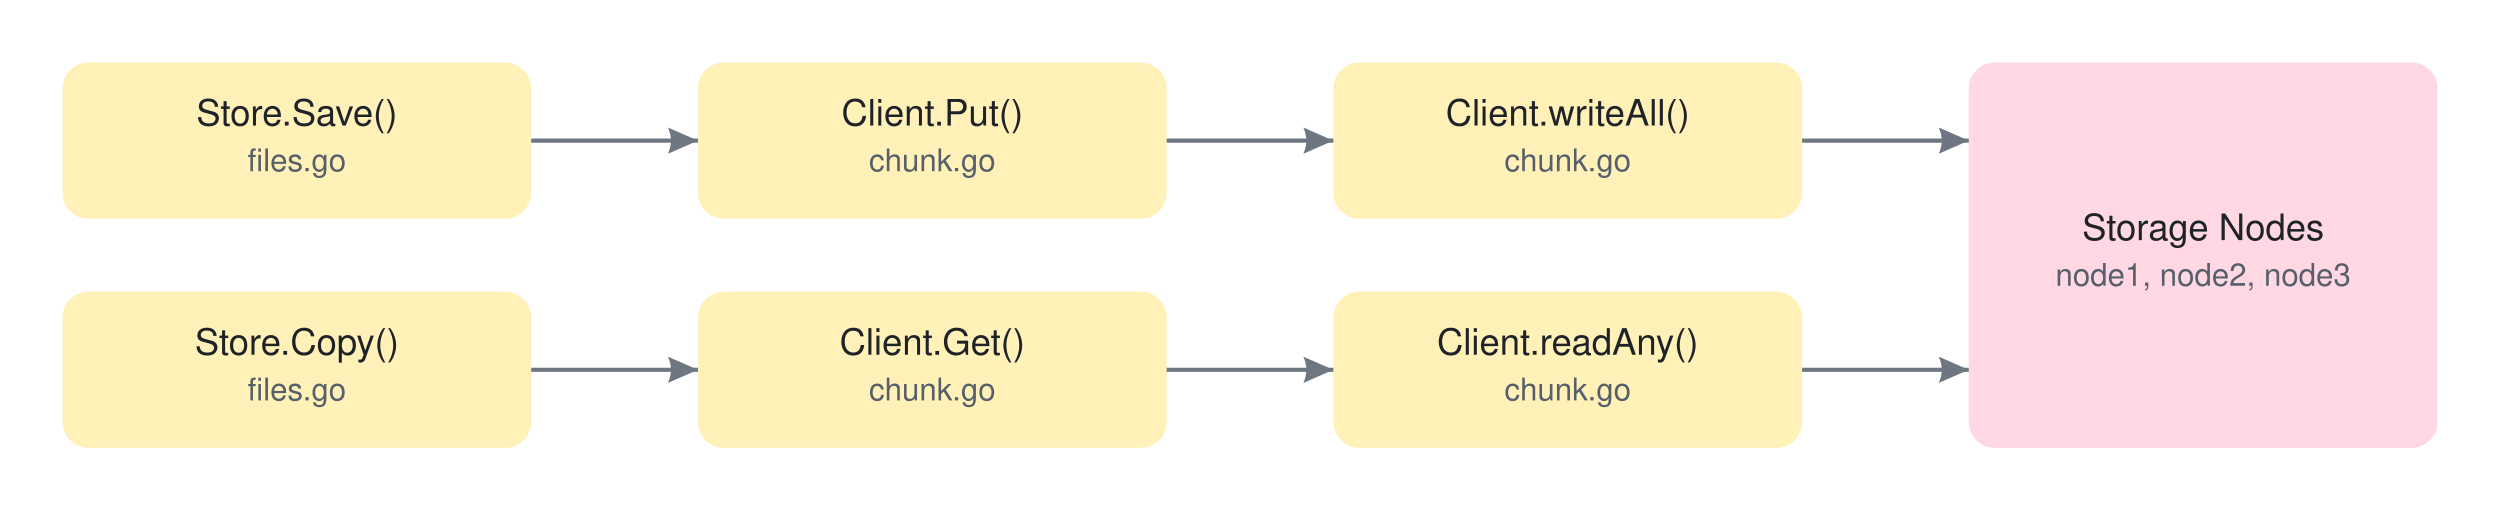
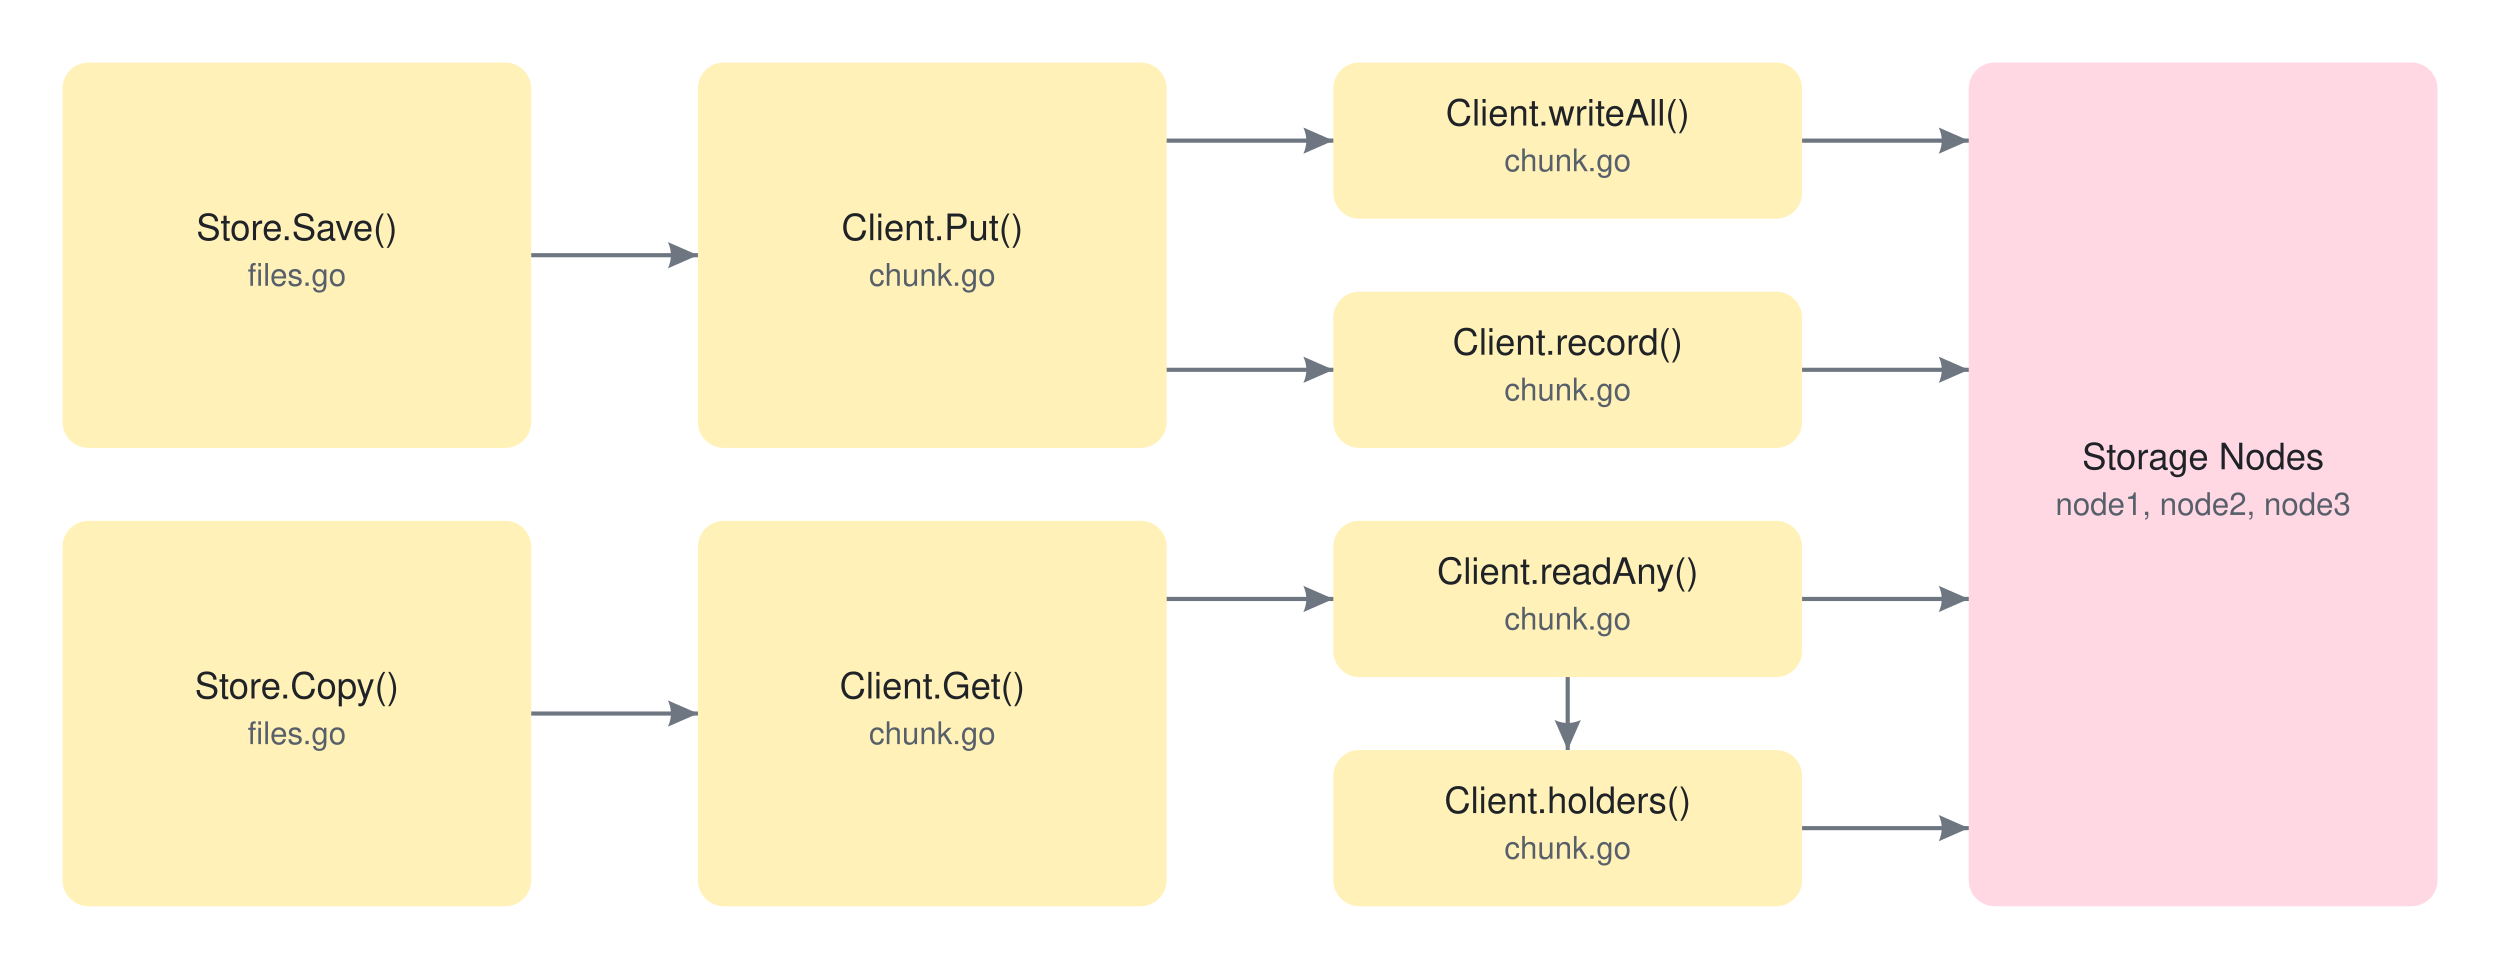
- <svg xmlns="http://www.w3.org/2000/svg" viewBox="0 0 960 196" width="960" height="196" role="img" aria-label="How a file is saved and read">
+ <svg xmlns="http://www.w3.org/2000/svg" viewBox="0 0 960 372" width="960" height="372" role="img" aria-label="How a file is saved and read">
  <style>
    text { font-family: -apple-system, "Segoe UI", Helvetica, Arial, sans-serif; font-size: 14px; fill: #1f2328; text-anchor: middle; dominant-baseline: central; }
    .sub { font-size: 12px; fill: #57606a; }
    .folder { font-size: 13px; font-weight: 600; fill: #57606a; text-anchor: start; }
    .web { fill: #ffe3c4; } .p-web { fill: #fff6ec; }
    .nginx { fill: #cdeee8; } .p-nginx { fill: #effaf8; }
    .api { fill: #d8e6ff; } .p-api { fill: #f2f6ff; }
    .queue { fill: #e5dbff; } .p-queue { fill: #f7f3ff; }
    .worker { fill: #d3efdc; } .p-worker { fill: #f0f9f3; }
    .storage { fill: #ffd8e4; } .p-storage { fill: #fff3f7; }
    .chunk { fill: #fff1b8; } .p-chunk { fill: #fffbe6; }
    .ext { fill: #eaeef2; } .p-ext { fill: #f6f8fa; }
    .ln { fill: none; stroke: #6e7781; stroke-width: 1.6; stroke-linecap: round; }
    .head { fill: #6e7781; }
    @media (prefers-color-scheme: dark) {
      text { fill: #f0f6fc; }
      .sub, .folder { fill: #c9d1d9; }
      .web { fill: #6b4e30; } .p-web { fill: #3a2e22; }
      .nginx { fill: #2f6158; } .p-nginx { fill: #243b38; }
      .api { fill: #34507e; } .p-api { fill: #263147; }
      .queue { fill: #4f4180; } .p-queue { fill: #312a47; }
      .worker { fill: #326343; } .p-worker { fill: #253a2d; }
      .storage { fill: #7a3a52; } .p-storage { fill: #3d2630; }
      .chunk { fill: #6b5a1e; } .p-chunk { fill: #3a3320; }
      .ext { fill: #3d444d; } .p-ext { fill: #30363d; }
      .ln { stroke: #a0a8b0; }
      .head { fill: #a0a8b0; }
    }
  </style>
  <defs>
    <marker id="a" viewBox="0 0 10 10" refX="9" refY="5" markerWidth="9" markerHeight="9" orient="auto-start-reverse">
      <path class="head" d="M1 1.5 L9 5 L1 8.5 Q2.6 5 1 1.5 Z" />
    </marker>
  </defs>
-   <path class="ln" d="M204 54 H268" marker-end="url(#a)" />
+   <path class="ln" d="M204 98 H268" marker-end="url(#a)" />
  <path class="ln" d="M448 54 H512" marker-end="url(#a)" />
+   <path class="ln" d="M448 142 H512" marker-end="url(#a)" />
  <path class="ln" d="M692 54 H756" marker-end="url(#a)" />
-   <path class="ln" d="M204 142 H268" marker-end="url(#a)" />
-   <path class="ln" d="M448 142 H512" marker-end="url(#a)" />
  <path class="ln" d="M692 142 H756" marker-end="url(#a)" />
-   <rect class="chunk" x="24" y="24" width="180" height="60" rx="10" />
-   <text x="114" y="45">Store.Save()</text>
-   <text class="sub" x="114" y="63">files.go</text>
-   <rect class="chunk" x="268" y="24" width="180" height="60" rx="10" />
-   <text x="358" y="45">Client.Put()</text>
-   <text class="sub" x="358" y="63">chunk.go</text>
+   <path class="ln" d="M204 274 H268" marker-end="url(#a)" />
+   <path class="ln" d="M448 230 H512" marker-end="url(#a)" />
+   <path class="ln" d="M602 260 V288" marker-end="url(#a)" />
+   <path class="ln" d="M692 230 H756" marker-end="url(#a)" />
+   <path class="ln" d="M692 318 H756" marker-end="url(#a)" />
+   <rect class="chunk" x="24" y="24" width="180" height="148" rx="10" />
+   <text x="114" y="89">Store.Save()</text>
+   <text class="sub" x="114" y="107">files.go</text>
+   <rect class="chunk" x="268" y="24" width="180" height="148" rx="10" />
+   <text x="358" y="89">Client.Put()</text>
+   <text class="sub" x="358" y="107">chunk.go</text>
  <rect class="chunk" x="512" y="24" width="180" height="60" rx="10" />
  <text x="602" y="45">Client.writeAll()</text>
  <text class="sub" x="602" y="63">chunk.go</text>
-   <rect class="storage" x="756" y="24" width="180" height="148" rx="10" />
-   <text x="846" y="89">Storage Nodes</text>
-   <text class="sub" x="846" y="107">node1, node2, node3</text>
-   <rect class="chunk" x="24" y="112" width="180" height="60" rx="10" />
-   <text x="114" y="133">Store.Copy()</text>
-   <text class="sub" x="114" y="151">files.go</text>
-   <rect class="chunk" x="268" y="112" width="180" height="60" rx="10" />
-   <text x="358" y="133">Client.Get()</text>
-   <text class="sub" x="358" y="151">chunk.go</text>
  <rect class="chunk" x="512" y="112" width="180" height="60" rx="10" />
-   <text x="602" y="133">Client.readAny()</text>
+   <text x="602" y="133">Client.record()</text>
  <text class="sub" x="602" y="151">chunk.go</text>
+   <rect class="storage" x="756" y="24" width="180" height="324" rx="10" />
+   <text x="846" y="177">Storage Nodes</text>
+   <text class="sub" x="846" y="195">node1, node2, node3</text>
+   <rect class="chunk" x="24" y="200" width="180" height="148" rx="10" />
+   <text x="114" y="265">Store.Copy()</text>
+   <text class="sub" x="114" y="283">files.go</text>
+   <rect class="chunk" x="268" y="200" width="180" height="148" rx="10" />
+   <text x="358" y="265">Client.Get()</text>
+   <text class="sub" x="358" y="283">chunk.go</text>
+   <rect class="chunk" x="512" y="200" width="180" height="60" rx="10" />
+   <text x="602" y="221">Client.readAny()</text>
+   <text class="sub" x="602" y="239">chunk.go</text>
+   <rect class="chunk" x="512" y="288" width="180" height="60" rx="10" />
+   <text x="602" y="309">Client.holders()</text>
+   <text class="sub" x="602" y="327">chunk.go</text>
</svg>
